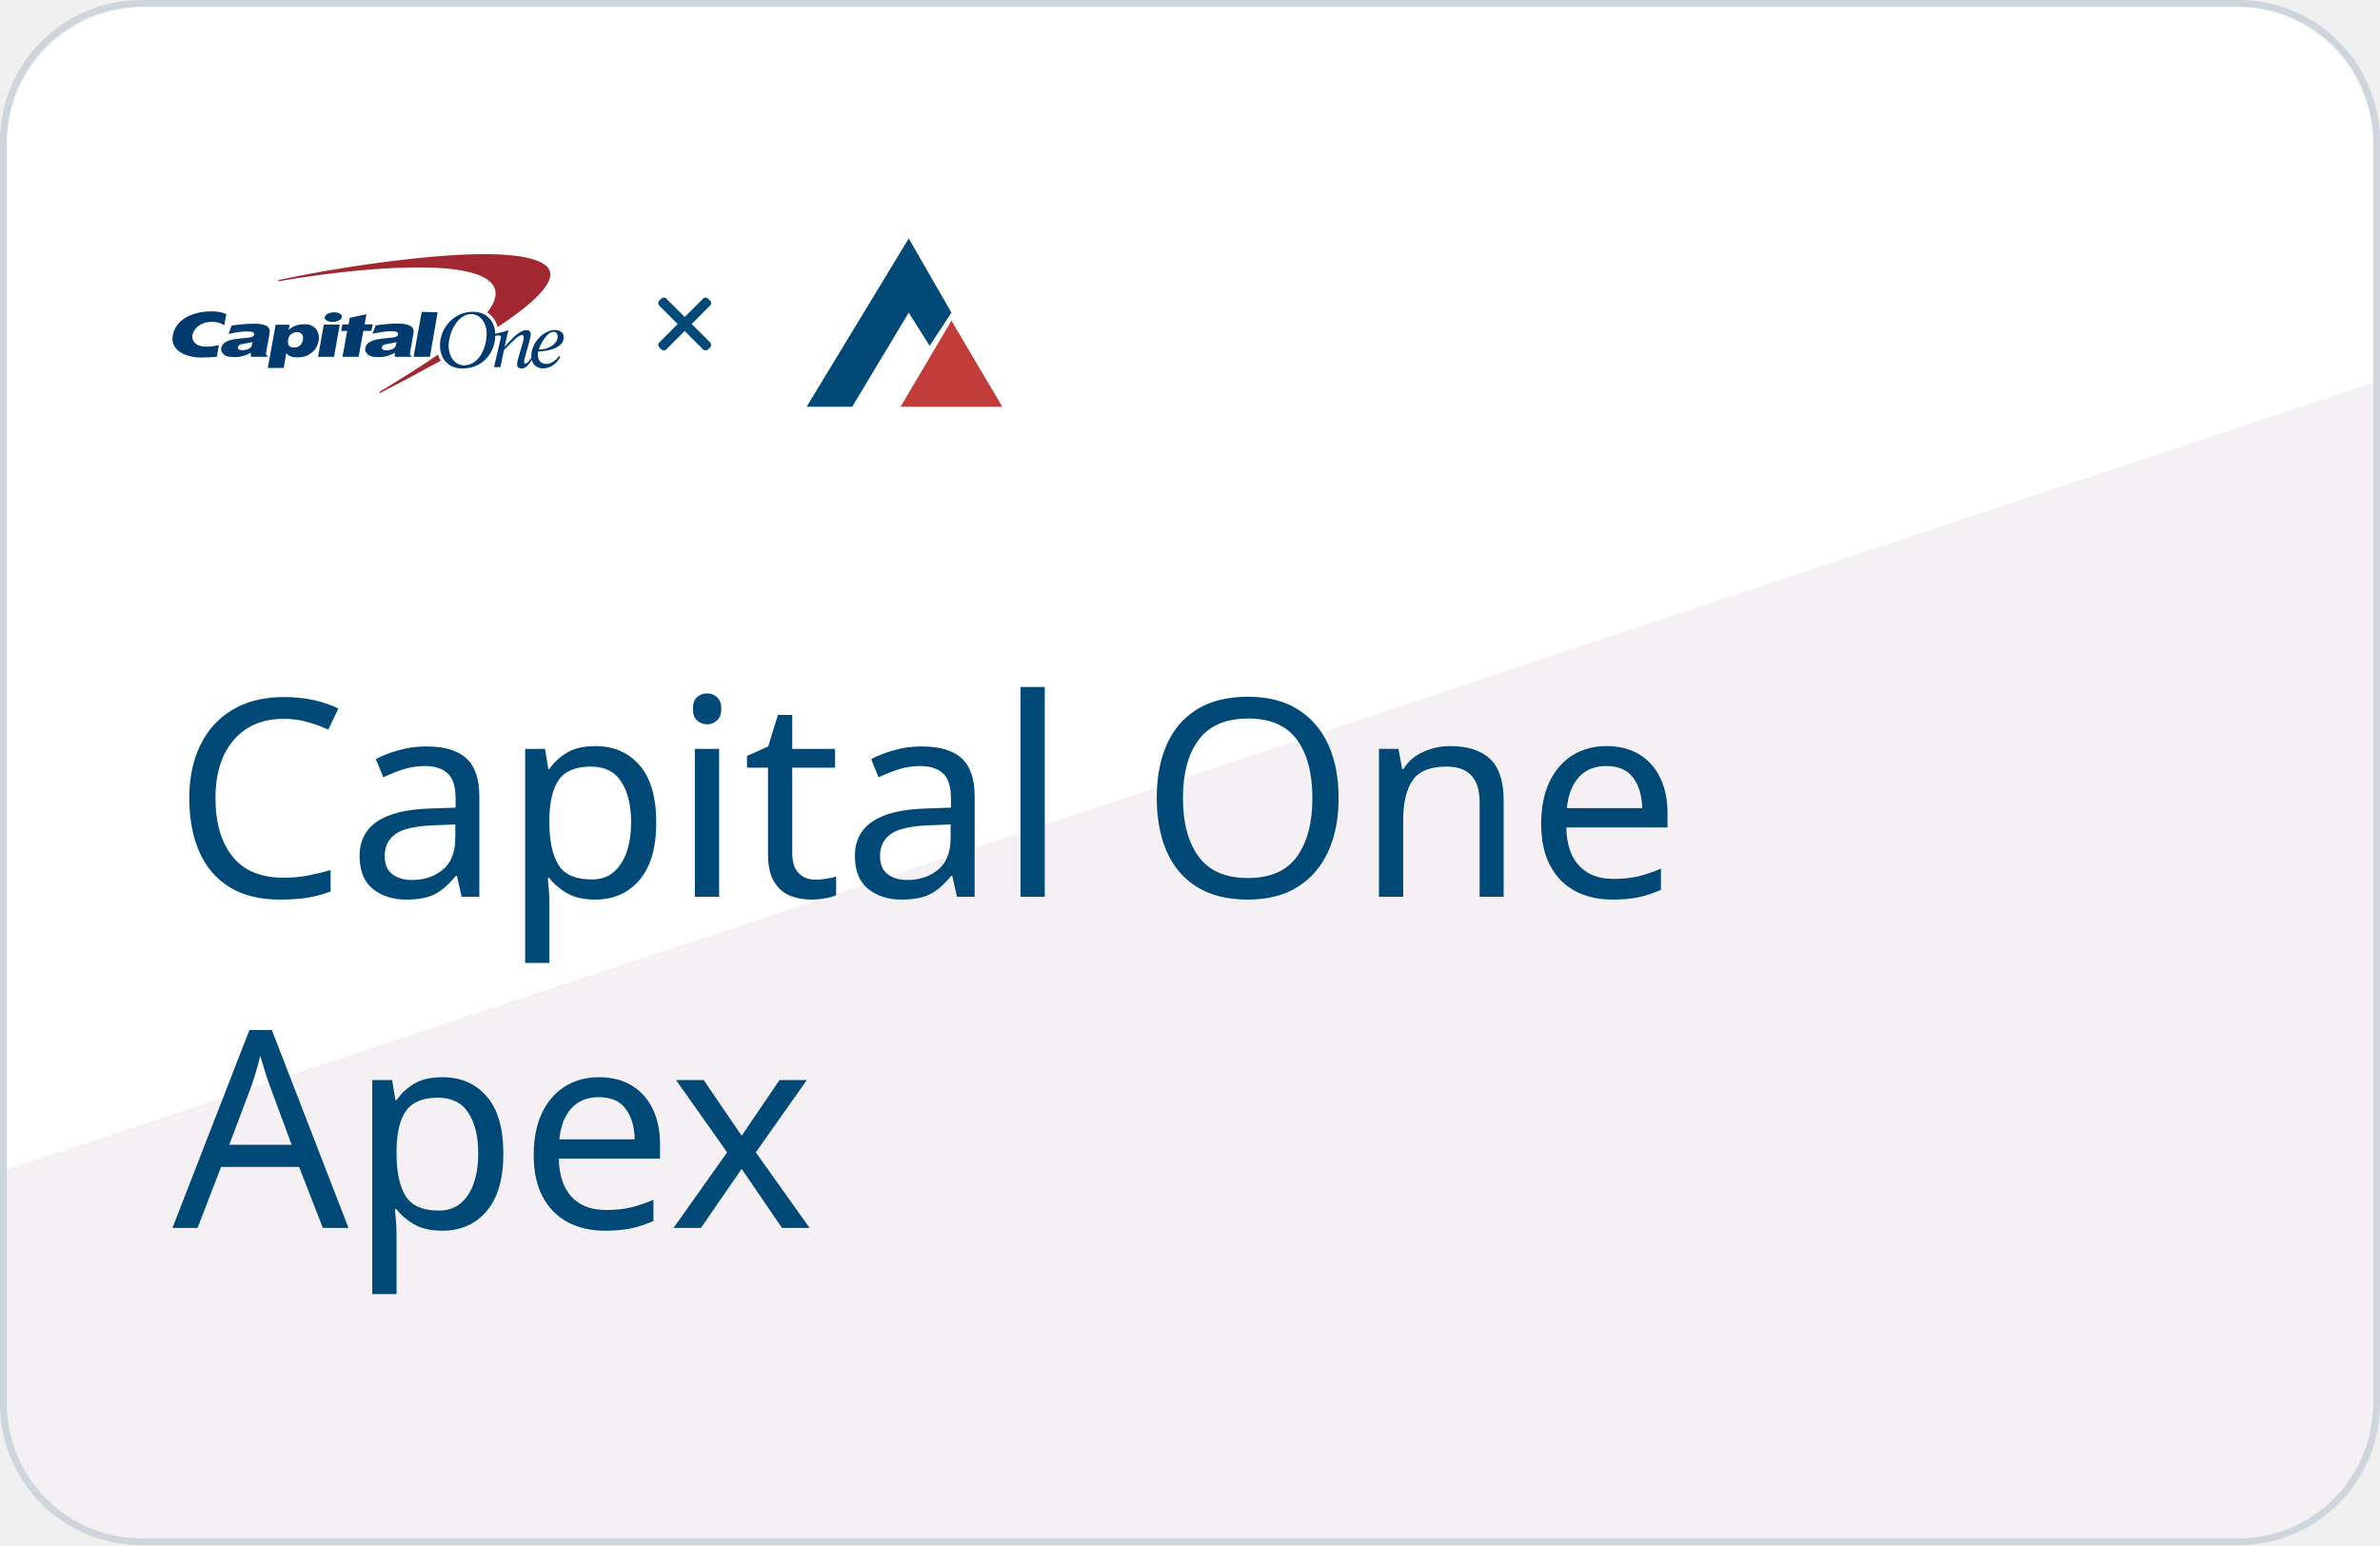
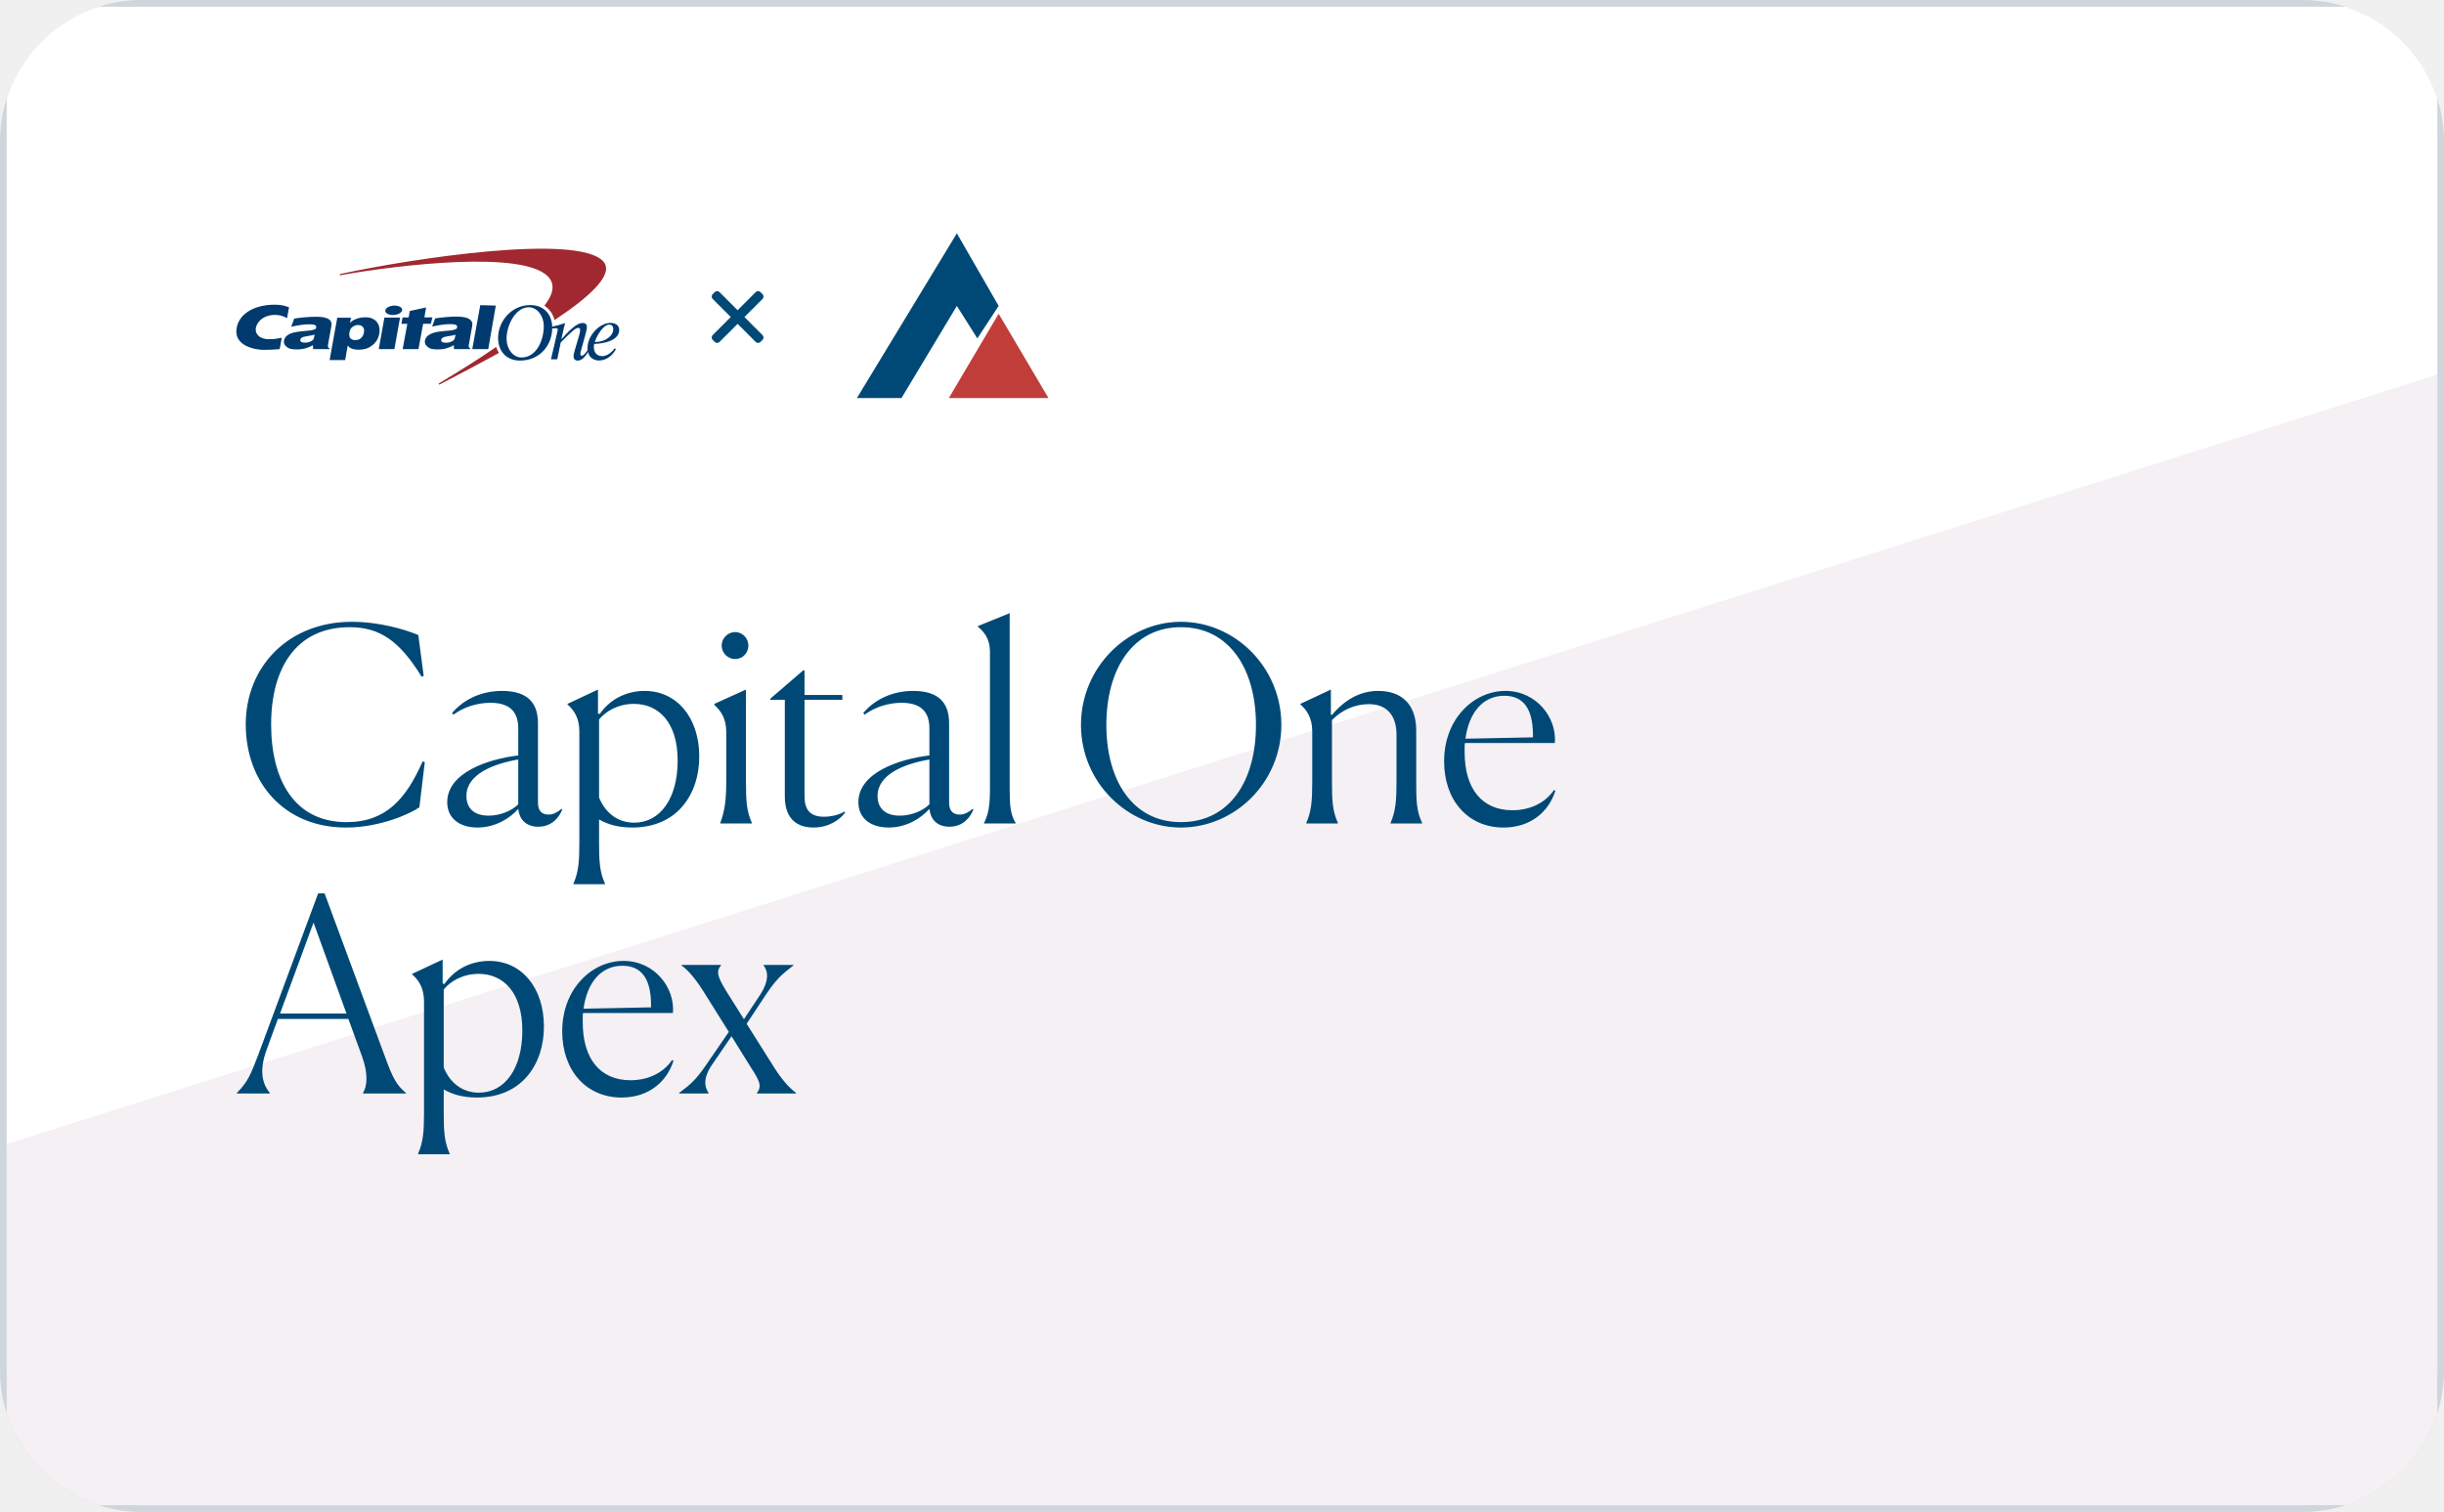
- <svg xmlns="http://www.w3.org/2000/svg" xmlns:xlink="http://www.w3.org/1999/xlink" width="345px" height="224px" viewBox="0 0 345 224" version="1.1">
-   <defs>
-     <rect id="path-1" x="0" y="0" width="343" height="222" rx="20" />
-   </defs>
-   <g id="V3" stroke="none" stroke-width="1" fill="none" fill-rule="evenodd">
-     <g id="Intro-Copy-7" transform="translate(-930, -3978)">
-       <g id="Group-42-Copy-2" transform="translate(165, 3863)">
-         <g id="Group-25-Copy-2" transform="translate(766, 116)">
-           <g id="Group-23">
-             <mask id="mask-2" fill="white">
-               <use xlink:href="#path-1" />
-             </mask>
-             <rect stroke="#CED5DC" x="-0.5" y="-0.5" width="344" height="223" rx="20" />
-             <g mask="url(#mask-2)">
-               <rect id="Rectangle" fill="#F4F0F3" x="0" y="0" width="343" height="222" />
-               <polygon id="Gradient-BG-Copy" fill="#FFFFFF" points="-2.38004061e-15 0 343 0 343 54.5 0 168.5" />
-             </g>
-           </g>
-           <g id="Group-15" transform="translate(24, 33)">
-             <g id="apex">
-               <g id="Group-7">
-                 <g id="Group-6" transform="translate(0, 2.83717)">
-                   <g id="capital-one-logo-(1)">
-                     <path d="M38.49,14.56 C36.068,16.255 33.208,18.028 30.135,19.894 L30.015,19.96 C29.975,19.986 29.962,20.039 29.988,20.091 C30.015,20.131 30.068,20.144 30.121,20.118 L30.228,20.065 C32.835,18.725 35.842,17.122 38.849,15.479 C38.862,15.466 38.876,15.466 38.902,15.453 C38.729,15.177 38.583,14.875 38.49,14.56 L38.49,14.56 Z M54.349,1.88 C50.544,-2.273 26.05,1.459 15.633,3.706 L15.393,3.759 C15.34,3.772 15.313,3.811 15.313,3.864 C15.327,3.916 15.367,3.943 15.42,3.943 L15.659,3.89 C24.281,2.379 42.228,0.276 46.1,4.061 C47.284,5.217 46.991,6.702 45.634,8.449 C46.366,8.923 46.898,9.658 47.138,10.578 C52.459,7.07 56.038,3.732 54.349,1.88 Z" id="Shape" fill="#A12830" />
-                     <g id="Group" transform="translate(0, 8.291808)" fill="#003A6F">
-                       <path d="M40.033,5.177 C40.086,6.636 41.018,7.831 42.242,7.831 C44.61,7.831 45.608,4.967 45.541,3.048 C45.488,1.59 44.53,0.394 43.319,0.394 C41.27,0.394 39.967,3.246 40.033,5.177 L40.033,5.177 Z M38.783,5.098 C38.689,2.602 40.672,0.066 43.546,0.066 C45.461,0.066 46.725,1.327 46.792,3.259 C46.885,5.887 45.036,8.291 42.029,8.291 C40.113,8.291 38.849,7.03 38.783,5.098 Z M11.601,4.441 C11.495,4.481 11.362,4.52 11.202,4.546 C11.043,4.586 10.737,4.638 10.311,4.704 C10.018,4.757 9.805,4.809 9.686,4.901 C9.566,4.98 9.499,5.085 9.486,5.203 C9.459,5.335 9.499,5.44 9.619,5.519 C9.739,5.598 9.925,5.637 10.191,5.637 C10.391,5.637 10.59,5.611 10.79,5.545 C10.989,5.479 11.149,5.4 11.282,5.295 C11.375,5.217 11.442,5.111 11.495,4.993 C11.508,4.901 11.548,4.717 11.601,4.441 L11.601,4.441 Z M14.103,2.904 C14.089,3.127 14.05,3.338 13.996,3.679 L13.571,6.018 C13.531,6.228 13.61,6.386 13.81,6.504 L13.797,6.596 L11.375,6.596 L11.349,6.005 C11.003,6.215 10.577,6.386 10.191,6.491 C9.805,6.583 9.499,6.636 9.034,6.636 C8.249,6.636 7.81,6.557 7.504,6.294 C7.184,6.018 7.038,5.834 7.051,5.453 C7.065,5.23 7.171,4.954 7.344,4.757 C7.517,4.56 7.743,4.428 7.983,4.31 C8.235,4.192 8.528,4.113 8.954,4.047 C9.38,3.981 9.978,3.916 10.777,3.85 C11.189,3.811 11.455,3.719 11.575,3.679 C11.748,3.613 11.801,3.548 11.828,3.416 C11.868,3.18 11.801,3.035 11.468,2.97 C10.604,2.799 8.967,3.075 8.129,3.285 L8.581,2.063 C9.686,1.905 10.737,1.8 11.828,1.8 C13.557,1.787 14.116,2.273 14.103,2.904 L14.103,2.904 Z M21.101,6.596 L21.939,1.918 L24.254,1.918 L23.416,6.596 L21.101,6.596 Z M22.072,0.841 C22.139,0.46 22.751,0.145 23.442,0.145 C24.134,0.145 24.627,0.46 24.56,0.841 C24.494,1.222 23.868,1.537 23.19,1.537 C22.498,1.537 21.992,1.222 22.072,0.841 Z M32.476,4.454 C32.37,4.494 32.237,4.533 32.077,4.56 C31.917,4.599 31.611,4.652 31.172,4.717 C30.88,4.77 30.667,4.822 30.547,4.914 C30.441,4.993 30.374,5.098 30.347,5.217 C30.321,5.348 30.374,5.453 30.481,5.532 C30.6,5.611 30.787,5.65 31.066,5.65 C31.265,5.65 31.465,5.624 31.665,5.558 C31.864,5.492 32.024,5.414 32.157,5.309 C32.25,5.23 32.317,5.125 32.356,5.006 C32.383,4.914 32.423,4.73 32.476,4.454 Z M34.964,2.917 C34.951,3.14 34.911,3.351 34.844,3.692 L34.432,6.031 C34.392,6.241 34.472,6.399 34.671,6.517 L34.658,6.596 L32.237,6.596 L32.223,6.005 C31.864,6.215 31.438,6.386 31.066,6.491 C30.68,6.596 30.374,6.636 29.908,6.636 C29.123,6.636 28.684,6.557 28.378,6.294 C28.059,6.018 27.913,5.834 27.926,5.453 C27.939,5.23 28.046,4.954 28.219,4.757 C28.392,4.56 28.618,4.428 28.857,4.31 C29.11,4.192 29.403,4.113 29.829,4.034 C30.254,3.968 30.853,3.903 31.651,3.837 C32.064,3.797 32.317,3.705 32.436,3.666 C32.609,3.6 32.676,3.535 32.702,3.39 C32.742,3.154 32.662,3.009 32.343,2.943 C31.465,2.773 29.842,3.048 29.004,3.259 L29.456,2.037 C30.574,1.879 31.598,1.774 32.702,1.774 C34.419,1.8 34.977,2.286 34.964,2.917 L34.964,2.917 Z M6.732,4.914 C5.974,5.059 5.561,5.125 4.816,5.125 C3.712,5.125 2.834,4.586 2.874,3.587 C2.914,2.93 3.699,1.524 5.721,1.524 C6.36,1.524 6.852,1.629 7.517,2.01 L7.81,0.394 C6.905,0.053 6.306,-3.28730099e-15 5.521,0.013 C2.874,0.039 0.333,1.222 0.027,3.64 C-0.293,6.097 2.741,6.714 4.084,6.701 C4.856,6.701 5.668,6.662 6.426,6.596 L6.732,4.914 Z M25.531,1.892 L25.691,0.946 L28.112,0.42 L27.86,1.892 L29.044,1.892 L28.817,2.838 L27.673,2.838 L26.981,6.596 C26.981,6.596 24.653,6.583 24.64,6.596 L25.332,2.851 L24.454,2.851 L24.627,1.905 L25.531,1.905 L25.531,1.892 Z M37.319,6.596 L34.951,6.596 L36.135,0.079 L38.437,0.145 L37.319,6.596 Z M18.041,3.022 C17.735,3.022 17.469,3.114 17.216,3.298 C16.976,3.482 16.817,3.745 16.764,4.1 C16.697,4.507 16.737,4.796 16.897,4.98 C17.056,5.164 17.296,5.256 17.615,5.256 C17.828,5.256 18.041,5.217 18.201,5.138 C18.4,5.033 18.533,4.927 18.653,4.757 C18.786,4.573 18.866,4.376 18.906,4.139 C18.972,3.771 18.919,3.495 18.746,3.311 C18.573,3.114 18.347,3.022 18.041,3.022 L18.041,3.022 Z M13.823,8.212 L14.954,1.945 L16.99,1.945 L16.83,2.746 C17.003,2.51 17.282,2.313 17.682,2.155 C18.067,1.997 18.52,1.879 18.999,1.879 C19.531,1.879 19.85,1.905 20.249,2.116 C20.649,2.326 20.915,2.615 21.074,3.009 C21.221,3.39 21.261,3.811 21.181,4.284 C21.048,5.059 20.662,5.663 20.037,6.11 C19.411,6.557 18.852,6.675 18.067,6.675 C17.788,6.675 17.549,6.649 17.349,6.596 C17.163,6.544 17.003,6.491 16.883,6.412 C16.777,6.333 16.657,6.241 16.498,6.071 L16.125,8.212 L13.823,8.212 L13.823,8.212 Z M55.839,3.6 C55.826,3.219 55.639,2.97 55.24,2.97 C54.296,2.97 53.284,4.809 53.111,5.545 C54.655,5.545 55.865,4.625 55.839,3.6 L55.839,3.6 Z M56.038,6.478 L56.225,6.596 C55.759,7.529 54.814,8.278 53.71,8.278 C52.805,8.278 52.06,7.687 52.02,6.57 C51.954,4.573 53.843,2.707 55.4,2.707 C56.065,2.707 56.69,2.996 56.717,3.705 C56.77,5.295 54.508,5.782 53.018,5.821 C52.965,5.992 52.952,6.149 52.965,6.412 C52.992,7.069 53.391,7.634 54.229,7.634 C54.947,7.608 55.666,7.043 56.038,6.478 Z" id="Shape" />
-                       <path d="M46.752,3.548 C46.912,3.521 47.178,3.495 47.284,3.495 C47.457,3.495 47.617,3.521 47.617,3.692 C47.617,3.797 47.444,4.507 47.404,4.665 L47.045,6.241 C46.898,6.885 46.739,7.555 46.606,8.094 L47.537,8.094 L48.056,5.611 C49.652,3.981 50.264,3.443 50.637,3.443 C50.81,3.443 50.916,3.535 50.929,3.732 C50.943,4.021 50.757,4.678 50.69,4.862 L50.158,6.675 C50.038,7.082 49.945,7.45 49.958,7.713 C49.972,8.107 50.224,8.291 50.584,8.291 C51.262,8.291 51.754,7.595 52.18,6.912 L52.06,6.688 C51.887,6.964 51.488,7.569 51.169,7.569 C51.063,7.569 50.969,7.503 50.969,7.332 C50.956,7.122 51.049,6.806 51.116,6.596 L51.701,4.468 C51.861,3.876 51.941,3.508 51.927,3.298 C51.914,2.904 51.675,2.72 51.315,2.72 C50.703,2.72 49.892,3.154 48.175,5.111 L48.149,5.111 L48.362,4.165 C48.481,3.64 48.588,3.101 48.708,2.733 C48.109,2.943 47.271,3.18 46.739,3.285 L46.752,3.548 L46.752,3.548 Z" id="Shape" />
-                     </g>
-                   </g>
-                   <g id="Group-5" transform="translate(70.92924, 6.809207)" fill="#004977" stroke="#004977" stroke-linejoin="round" stroke-width="1.021">
-                     <polygon id="Close" points="0.291 0 3.323 3.032 6.355 0 6.646 0.291 3.613 3.323 6.646 6.355 6.355 6.646 3.323 3.613 0.291 6.646 0 6.355 3.032 3.323 0 0.291" />
-                   </g>
-                 </g>
-                 <g id="Group-8" transform="translate(91.9243, 0.283717)">
-                   <polygon id="Triangle" fill="#C13D3A" points="20.995 12.2 28.372 24.683 13.618 24.683" />
-                   <polygon id="Path-2" fill="#004977" points="0 24.683 6.605 24.683 14.804 11.037 17.835 15.852 20.995 11.037 14.804 0.284" />
-                 </g>
-               </g>
-             </g>
-           </g>
-           <text id="Capital-One-Apex" font-family="Canela-Light, Canela" font-size="40" font-weight="300" fill="#004977">
-             <tspan x="24" y="129">Capital One </tspan>
-             <tspan x="24" y="177">Apex</tspan>
-           </text>
+ <svg xmlns="http://www.w3.org/2000/svg" width="362" height="224" viewBox="0 0 362 224" fill="none">
+   <g id="Group 25 Copy 2">
+     <g id="Group 23">
+       <rect id="Mask" x="0.5" y="0.5" width="361" height="223" rx="20.5" fill="white" stroke="#CED5DC" />
+       <mask id="mask0" mask-type="alpha" maskUnits="userSpaceOnUse" x="0" y="0" width="362" height="224">
+         <rect id="Mask_2" x="0.5" y="0.5" width="361" height="223" rx="20.5" fill="white" stroke="white" />
+       </mask>
+       <g mask="url(#mask0)">
+         <g id="Group 23_2">
+           <rect id="Rectangle" x="1" y="1" width="360" height="222" fill="#F4F0F3" />
+           <path id="Gradient BG Copy" fill-rule="evenodd" clip-rule="evenodd" d="M1 1H361V55.5L1 169.5L1 1Z" fill="white" />
        </g>
      </g>
    </g>
+     <g id="Group 15">
+       <g id="apex">
+         <g id="Group 7">
+           <g id="Group 6">
+             <g id="capital-one-logo (1)">
+               <path id="Shape" fill-rule="evenodd" clip-rule="evenodd" d="M73.49 51.398C71.068 53.093 68.208 54.867 65.135 56.732L65.015 56.798C64.975 56.824 64.962 56.877 64.988 56.929C65.015 56.969 65.068 56.982 65.121 56.956L65.228 56.903C67.835 55.563 70.842 53.96 73.849 52.317C73.862 52.304 73.876 52.304 73.902 52.291C73.729 52.015 73.583 51.713 73.49 51.398ZM89.349 38.718C85.544 34.565 61.05 38.297 50.633 40.544L50.393 40.596C50.34 40.61 50.313 40.649 50.313 40.702C50.327 40.754 50.367 40.781 50.42 40.781L50.659 40.728C59.281 39.217 77.228 37.114 81.1 40.899C82.284 42.055 81.991 43.54 80.634 45.288C81.366 45.761 81.898 46.496 82.138 47.416C87.46 43.908 91.038 40.57 89.349 38.718Z" fill="#A12830" />
+               <g id="Group">
+                 <path id="Shape_2" fill-rule="evenodd" clip-rule="evenodd" d="M75.033 50.306C75.086 51.765 76.018 52.961 77.242 52.961C79.61 52.961 80.608 50.096 80.541 48.178C80.488 46.719 79.53 45.523 78.319 45.523C76.27 45.523 74.967 48.375 75.033 50.306ZM73.782 50.228C73.689 47.731 75.672 45.195 78.546 45.195C80.461 45.195 81.725 46.456 81.792 48.388C81.885 51.016 80.036 53.421 77.029 53.421C75.113 53.421 73.849 52.159 73.782 50.228ZM46.602 49.571C46.495 49.61 46.362 49.649 46.202 49.676C46.043 49.715 45.737 49.768 45.311 49.833C45.018 49.886 44.805 49.938 44.686 50.031C44.566 50.109 44.499 50.214 44.486 50.333C44.459 50.464 44.499 50.569 44.619 50.648C44.739 50.727 44.925 50.766 45.191 50.766C45.391 50.766 45.59 50.74 45.79 50.674C45.989 50.609 46.149 50.53 46.282 50.425C46.375 50.346 46.442 50.241 46.495 50.122C46.508 50.031 46.548 49.846 46.602 49.571ZM49.103 48.033C49.089 48.257 49.05 48.467 48.996 48.808L48.571 51.147C48.531 51.358 48.611 51.515 48.81 51.633L48.797 51.725H46.375L46.349 51.134C46.003 51.344 45.577 51.515 45.191 51.62C44.805 51.712 44.499 51.765 44.034 51.765C43.249 51.765 42.81 51.686 42.504 51.423C42.184 51.147 42.038 50.963 42.051 50.582C42.065 50.359 42.171 50.083 42.344 49.886C42.517 49.689 42.743 49.557 42.983 49.439C43.236 49.321 43.528 49.242 43.954 49.176C44.38 49.111 44.978 49.045 45.777 48.979C46.189 48.94 46.455 48.848 46.575 48.808C46.748 48.743 46.801 48.677 46.828 48.546C46.868 48.309 46.801 48.165 46.468 48.099C45.604 47.928 43.967 48.204 43.129 48.414L43.581 47.192C44.686 47.035 45.737 46.929 46.828 46.929C48.557 46.916 49.116 47.403 49.103 48.033ZM56.101 51.725L56.939 47.048H59.254L58.416 51.725H56.101ZM57.072 45.97C57.139 45.589 57.751 45.274 58.443 45.274C59.134 45.274 59.627 45.589 59.56 45.97C59.493 46.351 58.868 46.667 58.19 46.667C57.498 46.667 56.992 46.351 57.072 45.97ZM67.476 49.584C67.37 49.623 67.237 49.663 67.077 49.689C66.917 49.728 66.611 49.781 66.172 49.846C65.88 49.899 65.667 49.952 65.547 50.044C65.441 50.122 65.374 50.228 65.347 50.346C65.321 50.477 65.374 50.582 65.481 50.661C65.6 50.74 65.787 50.779 66.066 50.779C66.266 50.779 66.465 50.753 66.665 50.688C66.864 50.622 67.024 50.543 67.157 50.438C67.25 50.359 67.317 50.254 67.356 50.136C67.383 50.044 67.423 49.86 67.476 49.584ZM69.964 48.046C69.951 48.27 69.911 48.48 69.844 48.822L69.432 51.16C69.392 51.371 69.472 51.528 69.671 51.647L69.658 51.725H67.237L67.223 51.134C66.864 51.344 66.439 51.515 66.066 51.62C65.68 51.725 65.374 51.765 64.908 51.765C64.124 51.765 63.684 51.686 63.378 51.423C63.059 51.147 62.913 50.963 62.926 50.582C62.939 50.359 63.046 50.083 63.219 49.886C63.392 49.689 63.618 49.557 63.857 49.439C64.11 49.321 64.403 49.242 64.829 49.163C65.254 49.097 65.853 49.032 66.651 48.966C67.064 48.927 67.317 48.835 67.436 48.795C67.609 48.73 67.676 48.664 67.702 48.519C67.742 48.283 67.662 48.138 67.343 48.073C66.465 47.902 64.842 48.178 64.004 48.388L64.456 47.166C65.574 47.008 66.598 46.903 67.702 46.903C69.419 46.929 69.977 47.416 69.964 48.046ZM41.732 50.044C40.974 50.188 40.561 50.254 39.816 50.254C38.712 50.254 37.834 49.715 37.874 48.717C37.914 48.059 38.699 46.654 40.721 46.654C41.359 46.654 41.852 46.759 42.517 47.14L42.81 45.523C41.905 45.182 41.306 45.129 40.521 45.142C37.874 45.169 35.333 46.351 35.027 48.769C34.707 51.226 37.741 51.844 39.084 51.831C39.856 51.831 40.668 51.791 41.426 51.725L41.732 50.044ZM60.531 47.021L60.691 46.075L63.112 45.55L62.86 47.021H64.044L63.818 47.968H62.673L61.981 51.725C61.981 51.725 59.653 51.712 59.64 51.725L60.332 47.981H59.454L59.627 47.035H60.531V47.021ZM72.319 51.725H69.951L71.135 45.208L73.437 45.274L72.319 51.725ZM53.041 48.151C52.735 48.151 52.469 48.243 52.216 48.427C51.977 48.611 51.817 48.874 51.764 49.229C51.697 49.636 51.737 49.925 51.897 50.109C52.056 50.293 52.296 50.385 52.615 50.385C52.828 50.385 53.041 50.346 53.2 50.267C53.4 50.162 53.533 50.057 53.653 49.886C53.786 49.702 53.866 49.505 53.906 49.268C53.972 48.9 53.919 48.624 53.746 48.441C53.573 48.243 53.347 48.151 53.041 48.151ZM48.823 53.342L49.954 47.074H51.99L51.83 47.876C52.003 47.639 52.282 47.442 52.682 47.284C53.068 47.127 53.52 47.008 53.999 47.008C54.531 47.008 54.85 47.035 55.249 47.245C55.648 47.455 55.915 47.744 56.074 48.138C56.221 48.519 56.261 48.94 56.181 49.413C56.048 50.188 55.662 50.793 55.036 51.239C54.411 51.686 53.852 51.804 53.068 51.804C52.788 51.804 52.549 51.778 52.349 51.725C52.163 51.673 52.003 51.62 51.883 51.541C51.777 51.463 51.657 51.371 51.498 51.2L51.125 53.342H48.823ZM90.839 48.73C90.826 48.349 90.639 48.099 90.24 48.099C89.296 48.099 88.284 49.938 88.111 50.674C89.655 50.674 90.865 49.755 90.839 48.73ZM91.038 51.607L91.225 51.725C90.759 52.658 89.814 53.407 88.71 53.407C87.805 53.407 87.06 52.816 87.02 51.699C86.954 49.702 88.843 47.836 90.4 47.836C91.065 47.836 91.69 48.125 91.717 48.835C91.77 50.425 89.508 50.911 88.018 50.95C87.965 51.121 87.952 51.279 87.965 51.541C87.992 52.199 88.391 52.764 89.229 52.764C89.947 52.737 90.666 52.172 91.038 51.607Z" fill="#003A6F" />
+                 <path id="Shape_3" fill-rule="evenodd" clip-rule="evenodd" d="M81.752 48.677C81.912 48.651 82.178 48.625 82.284 48.625C82.457 48.625 82.617 48.651 82.617 48.822C82.617 48.927 82.444 49.637 82.404 49.794L82.045 51.371C81.898 52.015 81.739 52.685 81.606 53.224H82.537L83.056 50.74C84.652 49.111 85.264 48.572 85.637 48.572C85.81 48.572 85.916 48.664 85.93 48.861C85.943 49.151 85.757 49.807 85.69 49.991L85.158 51.805C85.038 52.212 84.945 52.58 84.958 52.843C84.972 53.237 85.224 53.421 85.584 53.421C86.262 53.421 86.754 52.724 87.18 52.041L87.06 51.818C86.887 52.094 86.488 52.698 86.169 52.698C86.062 52.698 85.969 52.633 85.969 52.462C85.956 52.252 86.049 51.936 86.116 51.726L86.701 49.597C86.861 49.006 86.941 48.638 86.927 48.428C86.914 48.034 86.674 47.85 86.315 47.85C85.703 47.85 84.892 48.283 83.175 50.241H83.149L83.362 49.295C83.481 48.769 83.588 48.231 83.708 47.863C83.109 48.073 82.271 48.309 81.739 48.415L81.752 48.677Z" fill="#003A6F" />
+               </g>
+             </g>
+             <g id="Group 5">
+               <path id="Close" fill-rule="evenodd" clip-rule="evenodd" d="M106.22 43.647L109.252 46.679L112.285 43.647L112.575 43.937L109.543 46.969L112.575 50.002L112.285 50.292L109.252 47.26L106.22 50.292L105.929 50.002L108.962 46.969L105.929 43.937L106.22 43.647Z" fill="#004977" stroke="#004977" stroke-width="1.021" stroke-linejoin="round" />
+             </g>
+           </g>
+           <g id="Group 8">
+             <path id="Triangle" fill-rule="evenodd" clip-rule="evenodd" d="M147.919 46.484L155.296 58.968H140.543L147.919 46.484Z" fill="#C13D3A" />
+             <path id="Path 2" fill-rule="evenodd" clip-rule="evenodd" d="M126.924 58.968H133.529L141.728 45.322L144.759 50.136L147.919 45.322L141.728 34.568L126.924 58.968Z" fill="#004977" />
+           </g>
+         </g>
+       </g>
+     </g>
+     <path id="Capital One Apex" d="M62.12 119.6L62.92 112.92L62.6 112.8C60.16 118.32 57.2 121.8 51.32 121.8C43.64 121.8 40.16 115.6 40.16 107.32C40.16 99.12 43.76 92.92 51.8 92.92C56.32 92.92 59.24 95.04 62.44 100.24L62.76 100.16L61.96 94.08C59.96 93.24 56.16 92.12 52.12 92.12C42.68 92.12 36.4 98.8 36.4 107.32C36.4 115.88 42.04 122.6 51.24 122.6C56.44 122.6 60.96 120.44 62.12 119.6ZM72.363 120.84C70.123 120.84 69.083 119.64 69.083 117.92C69.083 114.72 73.043 113.16 76.763 112.52V119.16C75.843 120.08 74.163 120.84 72.363 120.84ZM79.723 122.48C81.843 122.48 82.883 120.96 83.283 119.92L83.163 119.84C82.563 120.32 82.003 120.68 81.243 120.68C80.123 120.68 79.683 119.96 79.683 118.96V107.2C79.683 104.68 78.683 102.36 74.363 102.36C71.163 102.36 68.563 103.72 66.963 105.64L67.163 105.88C68.723 104.72 70.763 104.12 72.643 104.12C75.843 104.12 76.763 105.8 76.763 107.92V111.92C72.363 112.44 66.243 114.44 66.243 118.84C66.243 121.28 68.123 122.6 70.723 122.6C73.283 122.6 75.443 121.32 76.763 119.84C76.923 121.32 77.843 122.48 79.723 122.48ZM93.933 121.88C91.812 121.88 89.812 120.76 88.733 118.16V106.6C89.653 105.44 91.493 104.28 93.892 104.28C97.573 104.28 100.373 107.04 100.373 112.68C100.373 118.32 97.772 121.88 93.933 121.88ZM84.933 131H89.612V130.92C88.812 129.16 88.733 127.56 88.733 124.84V121.4C89.892 122.08 91.453 122.6 93.653 122.6C100.333 122.6 103.573 117.64 103.573 112.08C103.573 106.32 100.253 102.36 95.493 102.36C92.612 102.36 90.252 103.72 88.853 105.76L88.573 105.72V102.16L84.052 104.28V104.36C84.972 105.16 85.812 106.32 85.812 108.36V124.88C85.812 127.6 85.692 129.2 84.933 130.92V131ZM110.85 95.64C110.85 94.56 109.97 93.64 108.89 93.64C107.81 93.64 106.89 94.56 106.89 95.64C106.89 96.76 107.81 97.64 108.89 97.64C109.97 97.64 110.85 96.76 110.85 95.64ZM106.69 121.92V122H111.37V121.92C110.57 120.16 110.49 118.56 110.49 115.8V102.16L105.81 104.28V104.44C106.73 105.24 107.57 106.44 107.57 108.4V115.84C107.57 118.6 107.33 120.16 106.69 121.92ZM120.486 122.6C122.726 122.6 124.366 121.48 125.166 120.4L125.086 120.24C124.646 120.52 123.486 121 122.046 121C120.006 121 119.166 119.96 119.166 118V103.68H124.766V102.96H119.166V99.32H118.966L114.086 103.52V103.68H116.246V118C116.246 121.6 118.366 122.6 120.486 122.6ZM133.261 120.84C131.021 120.84 129.981 119.64 129.981 117.92C129.981 114.72 133.941 113.16 137.661 112.52V119.16C136.741 120.08 135.061 120.84 133.261 120.84ZM140.621 122.48C142.741 122.48 143.781 120.96 144.181 119.92L144.061 119.84C143.461 120.32 142.901 120.68 142.141 120.68C141.021 120.68 140.581 119.96 140.581 118.96V107.2C140.581 104.68 139.581 102.36 135.261 102.36C132.061 102.36 129.461 103.72 127.861 105.64L128.061 105.88C129.621 104.72 131.661 104.12 133.541 104.12C136.741 104.12 137.661 105.8 137.661 107.92V111.92C133.261 112.44 127.141 114.44 127.141 118.84C127.141 121.28 129.021 122.6 131.621 122.6C134.181 122.6 136.341 121.32 137.661 119.84C137.821 121.32 138.741 122.48 140.621 122.48ZM145.751 121.92V122H150.431V121.92C149.671 120.68 149.551 119.36 149.551 116.84V90.84L144.831 92.76V92.84C145.751 93.6 146.631 94.64 146.631 96.52V116.88C146.631 119.4 146.391 120.68 145.751 121.92ZM174.911 122.6C182.911 122.6 189.791 115.92 189.791 107.4C189.791 98.84 182.911 92.12 174.911 92.12C167.031 92.12 160.111 98.84 160.111 107.4C160.111 115.92 167.031 122.6 174.911 122.6ZM174.911 121.8C167.751 121.8 163.871 115.6 163.871 107.4C163.871 99.16 167.751 92.92 174.911 92.92C182.111 92.92 186.031 99.16 186.031 107.4C186.031 115.72 182.111 121.8 174.911 121.8ZM198.167 122V121.92C197.367 120.16 197.287 118.56 197.287 115.8V106.68C198.847 105.08 200.847 104.32 202.727 104.32C205.767 104.32 206.847 106.4 206.847 108.84V115.84C206.847 118.52 206.727 120.16 205.967 121.92V122H210.647V121.92C209.807 120.2 209.767 118.64 209.767 115.8V108.2C209.767 104.56 207.807 102.36 204.127 102.36C201.447 102.36 199.167 103.68 197.287 105.92L197.127 105.88V102.16L192.607 104.28V104.36C193.527 105.16 194.367 106.32 194.367 108.36V115.84C194.367 118.6 194.247 120.2 193.487 121.92V122H198.167ZM230.378 117.16L230.178 117.04C228.778 119.08 226.458 120.04 224.018 120.04C219.498 120.04 216.938 116.84 216.938 111.44V110.76C216.938 110.52 216.938 110.28 216.978 110.08H230.298C230.618 106.36 227.618 102.36 222.978 102.36C218.338 102.36 213.898 106.44 213.898 112.8C213.898 118.56 217.418 122.6 222.698 122.6C226.658 122.6 229.378 120.32 230.378 117.16ZM222.818 103.08C225.578 103.08 227.058 104.92 227.058 108.92V109.24L217.058 109.44C217.578 105.6 219.618 103.08 222.818 103.08ZM46.44 136.68L51.32 150.16H41.48L46.44 136.68ZM39.96 162V161.92C39.08 160.84 38.2 159 39.52 155.44L41.16 150.96H51.6L53.6 156.44C54.6 159.16 54.36 161 53.76 161.92V162H60.12V161.92C58.76 160.76 58.2 159.8 57.04 156.6L48.08 132.36H47.12L38.28 156.2C37.2 159 36.8 160.2 35.08 161.92V162H39.96ZM70.925 161.88C68.805 161.88 66.805 160.76 65.725 158.16V146.6C66.645 145.44 68.485 144.28 70.885 144.28C74.565 144.28 77.365 147.04 77.365 152.68C77.365 158.32 74.765 161.88 70.925 161.88ZM61.925 171H66.605V170.92C65.805 169.16 65.725 167.56 65.725 164.84V161.4C66.885 162.08 68.445 162.6 70.645 162.6C77.325 162.6 80.565 157.64 80.565 152.08C80.565 146.32 77.245 142.36 72.485 142.36C69.605 142.36 67.245 143.72 65.845 145.76L65.565 145.72V142.16L61.045 144.28V144.36C61.965 145.16 62.805 146.32 62.805 148.36V164.88C62.805 167.6 62.685 169.2 61.925 170.92V171ZM99.753 157.16L99.553 157.04C98.153 159.08 95.833 160.04 93.393 160.04C88.873 160.04 86.313 156.84 86.313 151.44V150.76C86.313 150.52 86.313 150.28 86.353 150.08H99.673C99.993 146.36 96.993 142.36 92.353 142.36C87.713 142.36 83.273 146.44 83.273 152.8C83.273 158.56 86.793 162.6 92.073 162.6C96.033 162.6 98.753 160.32 99.753 157.16ZM92.193 143.08C94.953 143.08 96.433 144.92 96.433 148.92V149.24L86.433 149.44C86.953 145.6 88.993 143.08 92.193 143.08ZM104.951 162V161.92C104.311 160.96 104.111 159.64 105.591 157.56L108.351 153.52L111.231 158.16C112.391 159.96 112.951 160.88 112.111 161.92V162H117.911V161.92C116.831 161.12 115.631 159.76 114.351 157.64L110.591 151.68L113.631 147.08C115.031 145.04 115.831 144.32 117.511 143.04V142.96H113.111V143.04C113.751 143.88 113.991 145.24 112.551 147.44L110.191 151L107.551 146.8C106.431 144.92 105.951 143.96 106.791 143.04V142.96H100.951V143.04C102.031 143.8 103.191 145.24 104.471 147.32L107.951 152.88L104.511 157.88C103.111 159.92 102.271 160.68 100.591 161.92V162H104.951Z" fill="#004977" />
  </g>
</svg>
